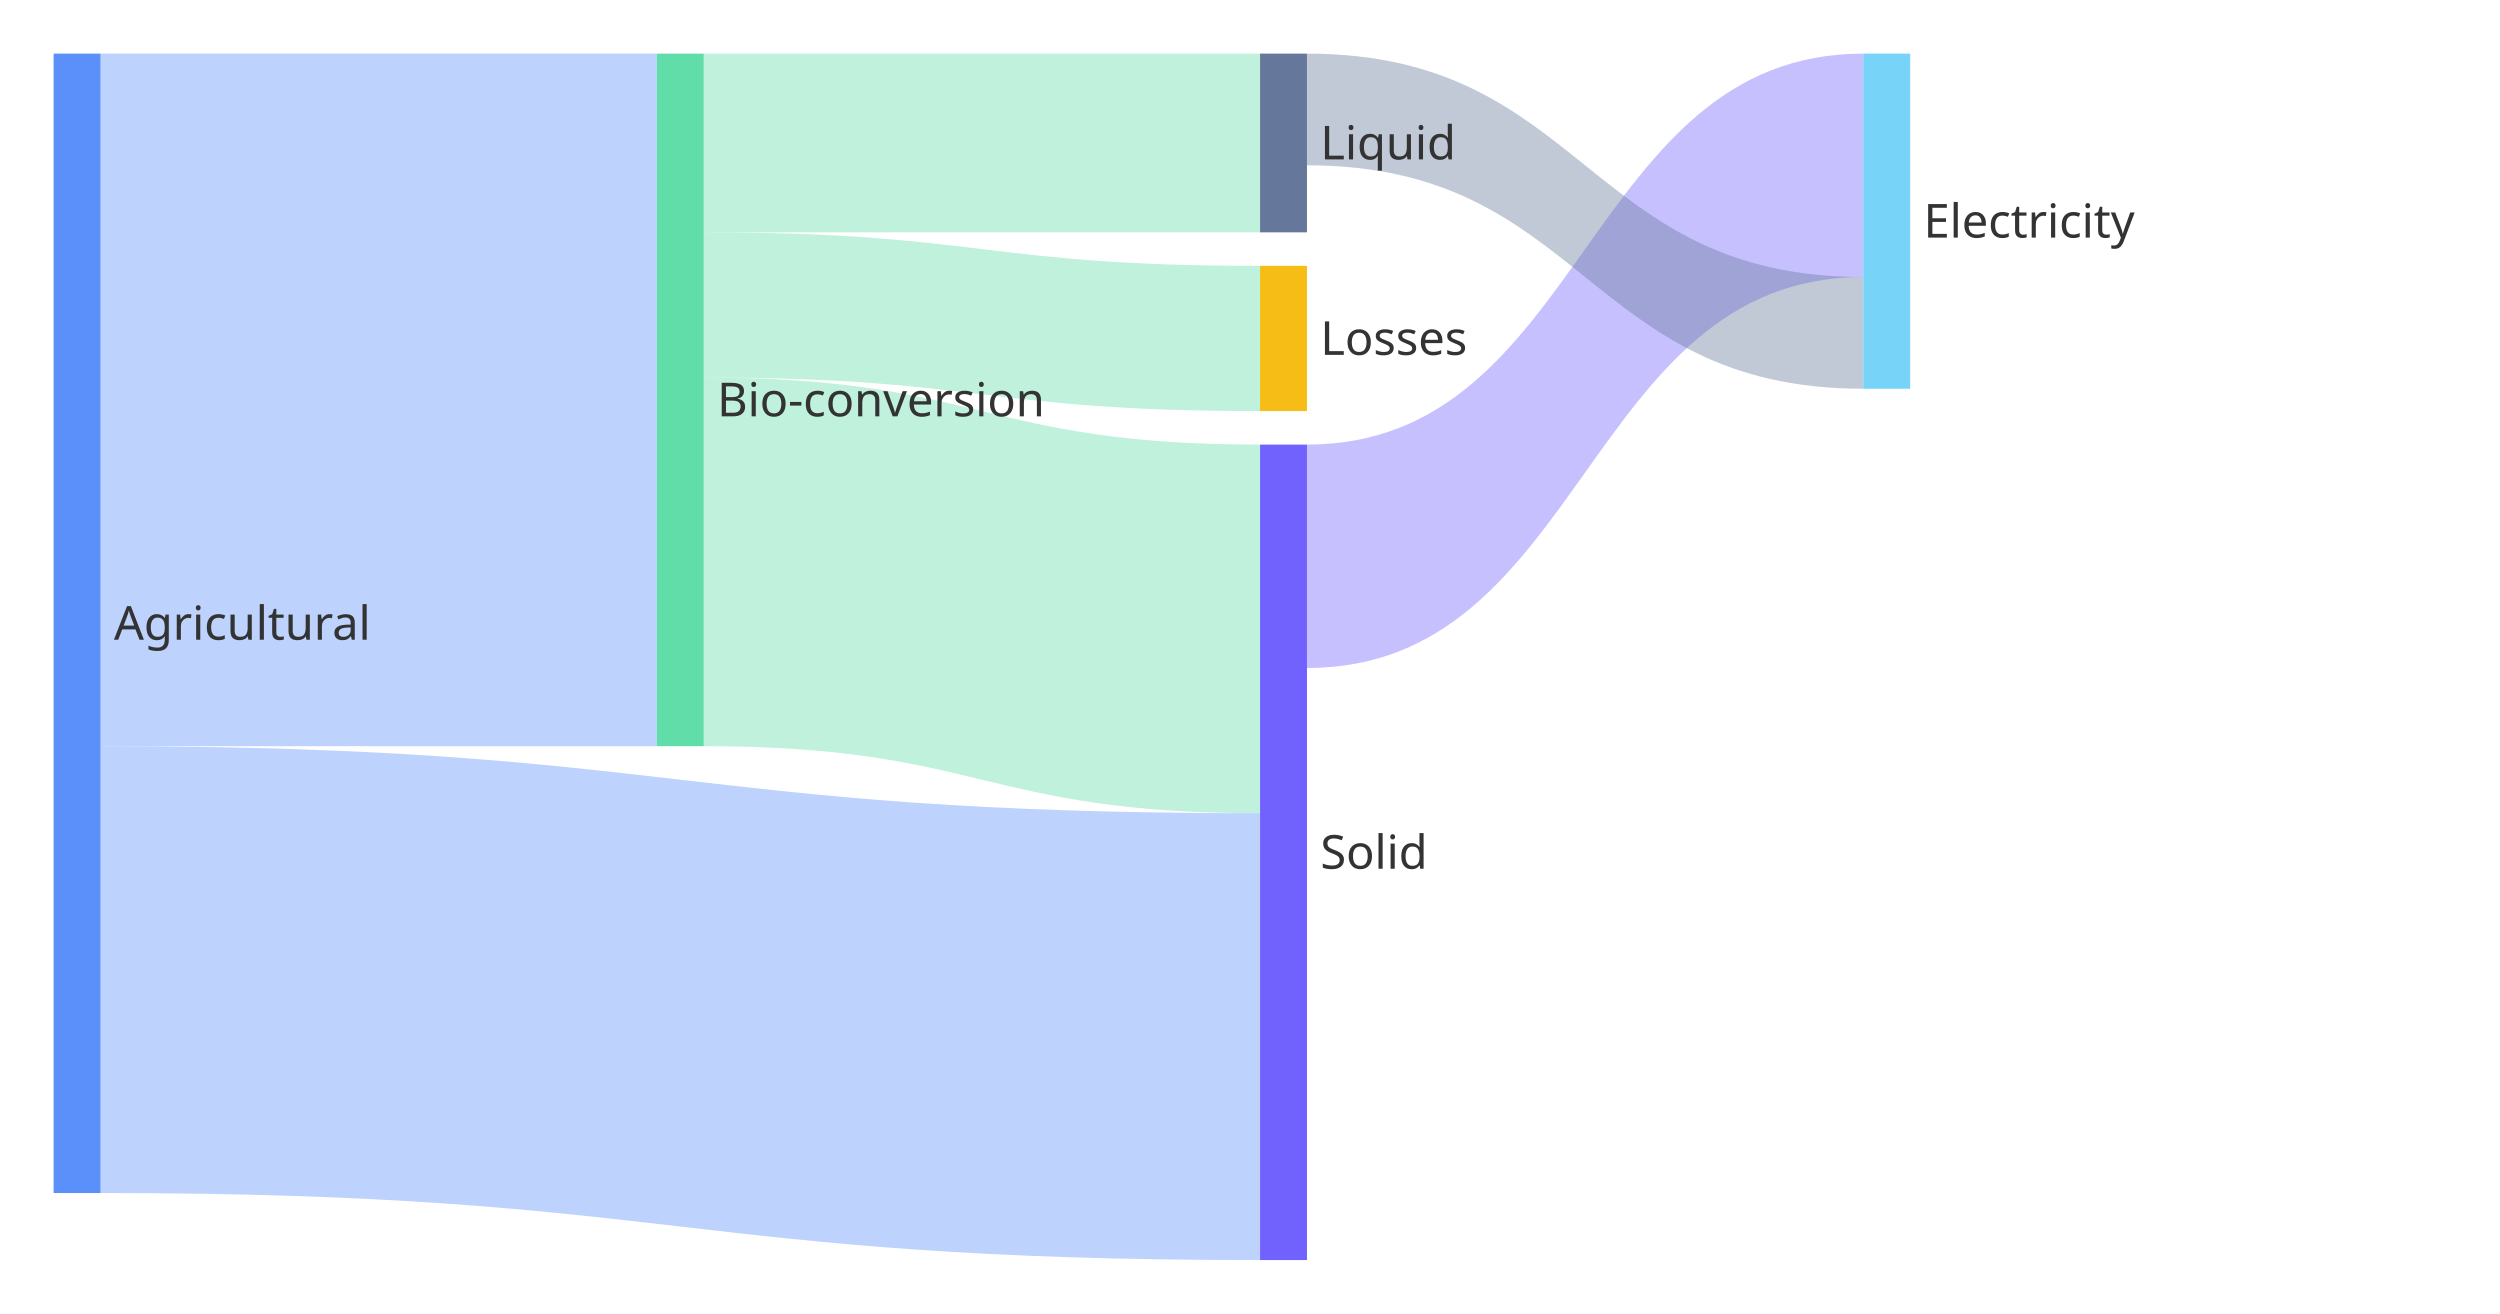
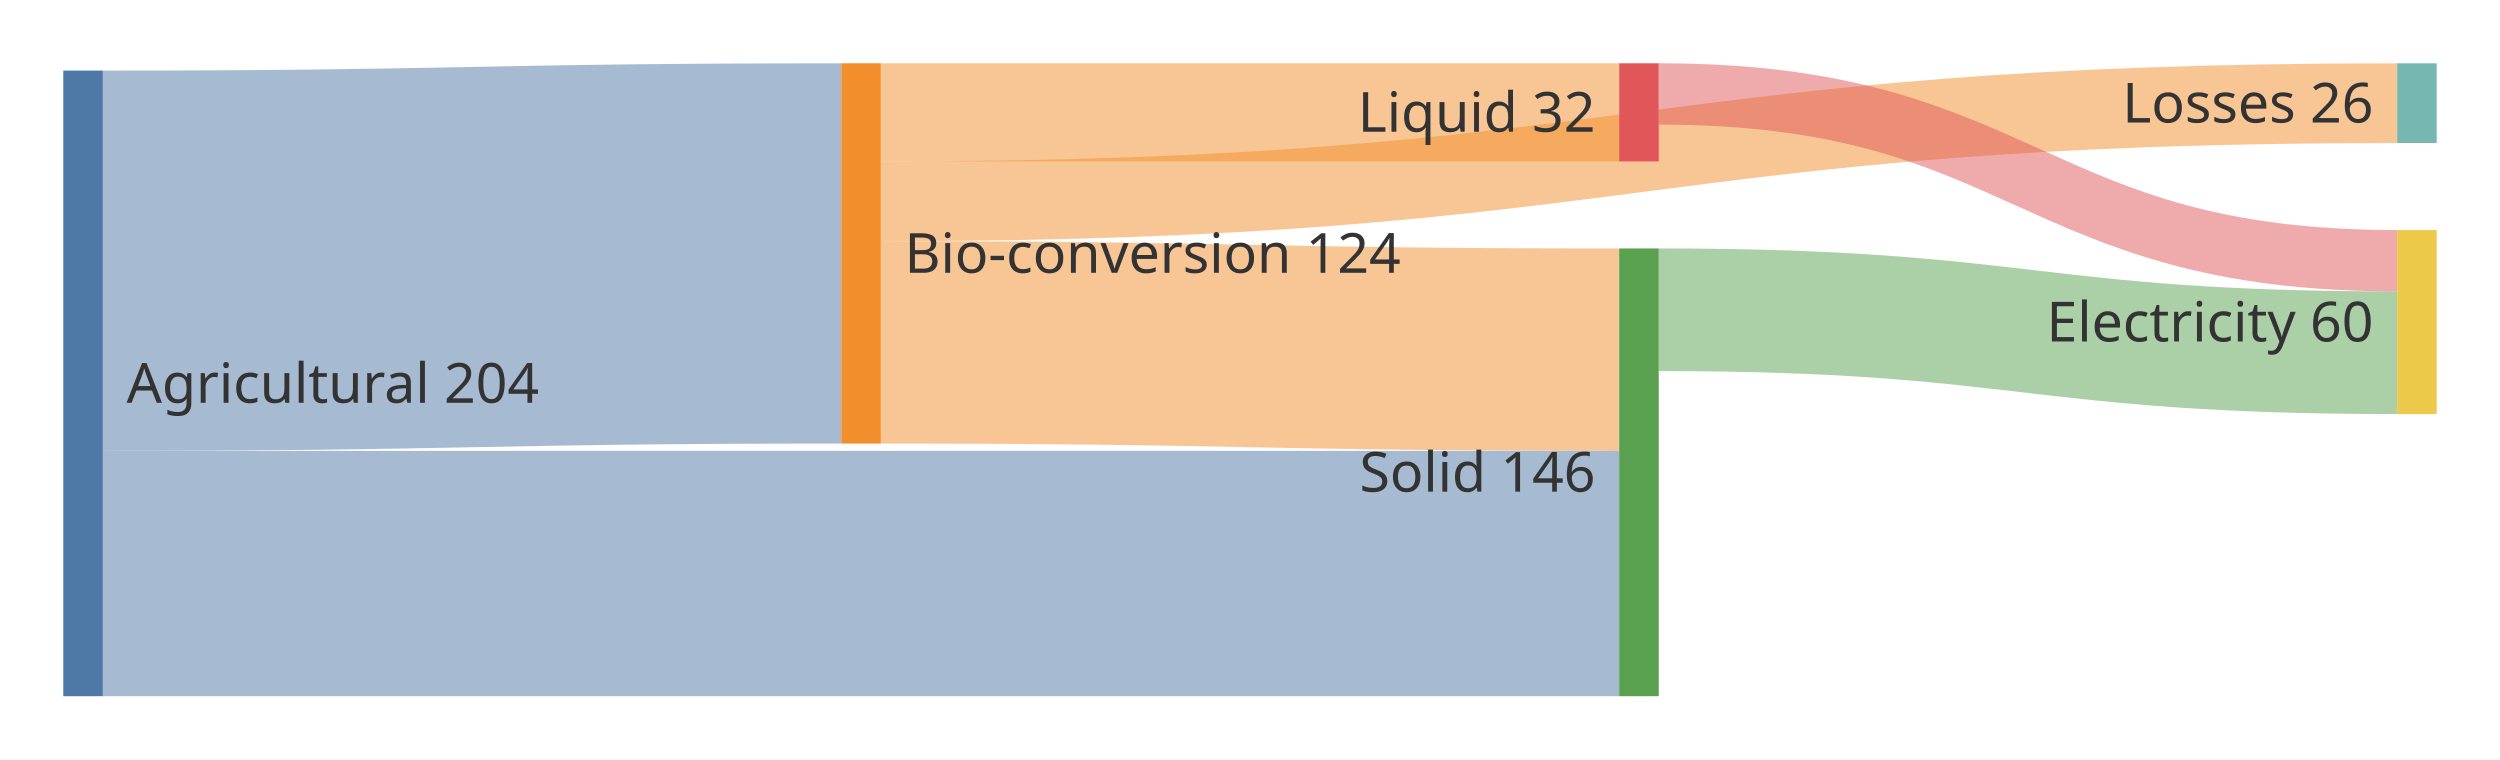
- <svg xmlns="http://www.w3.org/2000/svg" role="img" width="746" height="392" viewBox="0 0 746 392" font-family="sans-serif" font-size="14">
+ <svg xmlns="http://www.w3.org/2000/svg" role="img" width="632" height="192" viewBox="0 0 632 192" font-family="sans-serif" font-size="14">
  <rect width="100%" height="100%" fill="#ffffff" />
-   <path d="M30,16 C113,16 113,16 196,16 L196,222.67 C113,222.67 113,222.67 30,222.67 Z" fill="#5B8FF9" fill-opacity="0.4" />
-   <path d="M210,16 C293,16 293,16 376,16 L376,69.33 C293,69.33 293,69.33 210,69.33 Z" fill="#61DDAA" fill-opacity="0.4" />
-   <path d="M210,69.33 C293,69.33 293,79.33 376,79.33 L376,122.67 C293,122.67 293,112.67 210,112.67 Z" fill="#61DDAA" fill-opacity="0.4" />
-   <path d="M210,112.67 C293,112.67 293,132.67 376,132.67 L376,242.67 C293,242.67 293,222.67 210,222.67 Z" fill="#61DDAA" fill-opacity="0.4" />
-   <path d="M30,222.67 C203,222.67 203,242.67 376,242.67 L376,376 C203,376 203,356 30,356 Z" fill="#5B8FF9" fill-opacity="0.4" />
-   <path d="M390,132.67 C473,132.67 473,16 556,16 L556,82.67 C473,82.67 473,199.33 390,199.33 Z" fill="#7262FD" fill-opacity="0.4" />
-   <path d="M390,16 C473,16 473,82.67 556,82.67 L556,116 C473,116 473,49.33 390,49.33 Z" fill="#65789B" fill-opacity="0.4" />
-   <rect x="16" y="16" width="14" height="340" fill="#5B8FF9" />
-   <text x="34" y="190.9" fill="#333333">Agricultural</text>
-   <rect x="196" y="16" width="14" height="206.67" fill="#61DDAA" />
-   <text x="214" y="124.23" fill="#333333">Bio-conversion</text>
-   <rect x="376" y="16" width="14" height="53.33" fill="#65789B" />
-   <text x="394" y="47.57" fill="#333333">Liquid</text>
-   <rect x="376" y="79.33" width="14" height="43.33" fill="#F6BD16" />
-   <text x="394" y="105.9" fill="#333333">Losses</text>
-   <rect x="376" y="132.67" width="14" height="243.33" fill="#7262FD" />
-   <text x="394" y="259.23" fill="#333333">Solid</text>
-   <rect x="556" y="16" width="14" height="100" fill="#78D3F8" />
-   <text x="574" y="70.9" fill="#333333">Electricity</text>
+   <path d="M26,65.91 C119.33,65.91 119.33,64.07 212.67,64.07" fill="none" stroke="#4e79a7" stroke-opacity="0.5" stroke-width="96.13" />
+   <path d="M222.67,28.4 C316,28.4 316,28.4 409.33,28.4" fill="none" stroke="#f28e2c" stroke-opacity="0.5" stroke-width="24.81" />
+   <path d="M222.67,50.89 C414.33,50.89 414.33,26.08 606,26.08" fill="none" stroke="#f28e2c" stroke-opacity="0.5" stroke-width="20.16" />
+   <path d="M222.67,86.55 C316,86.55 316,88.39 409.33,88.39" fill="none" stroke="#f28e2c" stroke-opacity="0.5" stroke-width="51.17" />
+   <path d="M26,144.99 C217.67,144.99 217.67,144.99 409.33,144.99" fill="none" stroke="#4e79a7" stroke-opacity="0.5" stroke-width="62.02" />
+   <path d="M419.33,78.31 C512.67,78.31 512.67,89.17 606,89.17" fill="none" stroke="#59a14f" stroke-opacity="0.5" stroke-width="31.01" />
+   <path d="M419.33,23.75 C512.67,23.75 512.67,65.91 606,65.91" fill="none" stroke="#e15759" stroke-opacity="0.5" stroke-width="15.51" />
+   <rect x="16" y="17.84" width="10" height="158.16" fill="#4e79a7" />
+   <rect x="212.67" y="16" width="10" height="96.13" fill="#f28e2c" />
+   <rect x="409.33" y="16" width="10" height="24.81" fill="#e15759" />
+   <rect x="606" y="16" width="10" height="20.16" fill="#76b7b2" />
+   <rect x="409.33" y="62.81" width="10" height="113.19" fill="#59a14f" />
+   <rect x="606" y="58.16" width="10" height="46.52" fill="#edc949" />
+   <text x="32" y="101.82" fill="#333333" text-anchor="start">Agricultural 204</text>
+   <text x="228.67" y="68.97" fill="#333333" text-anchor="start">Bio-conversion 124</text>
+   <text x="403.33" y="33.3" fill="#333333" text-anchor="end">Liquid 32</text>
+   <text x="600" y="30.98" fill="#333333" text-anchor="end">Losses 26</text>
+   <text x="403.33" y="124.3" fill="#333333" text-anchor="end">Solid 146</text>
+   <text x="600" y="86.32" fill="#333333" text-anchor="end">Electricity 60</text>
</svg>
